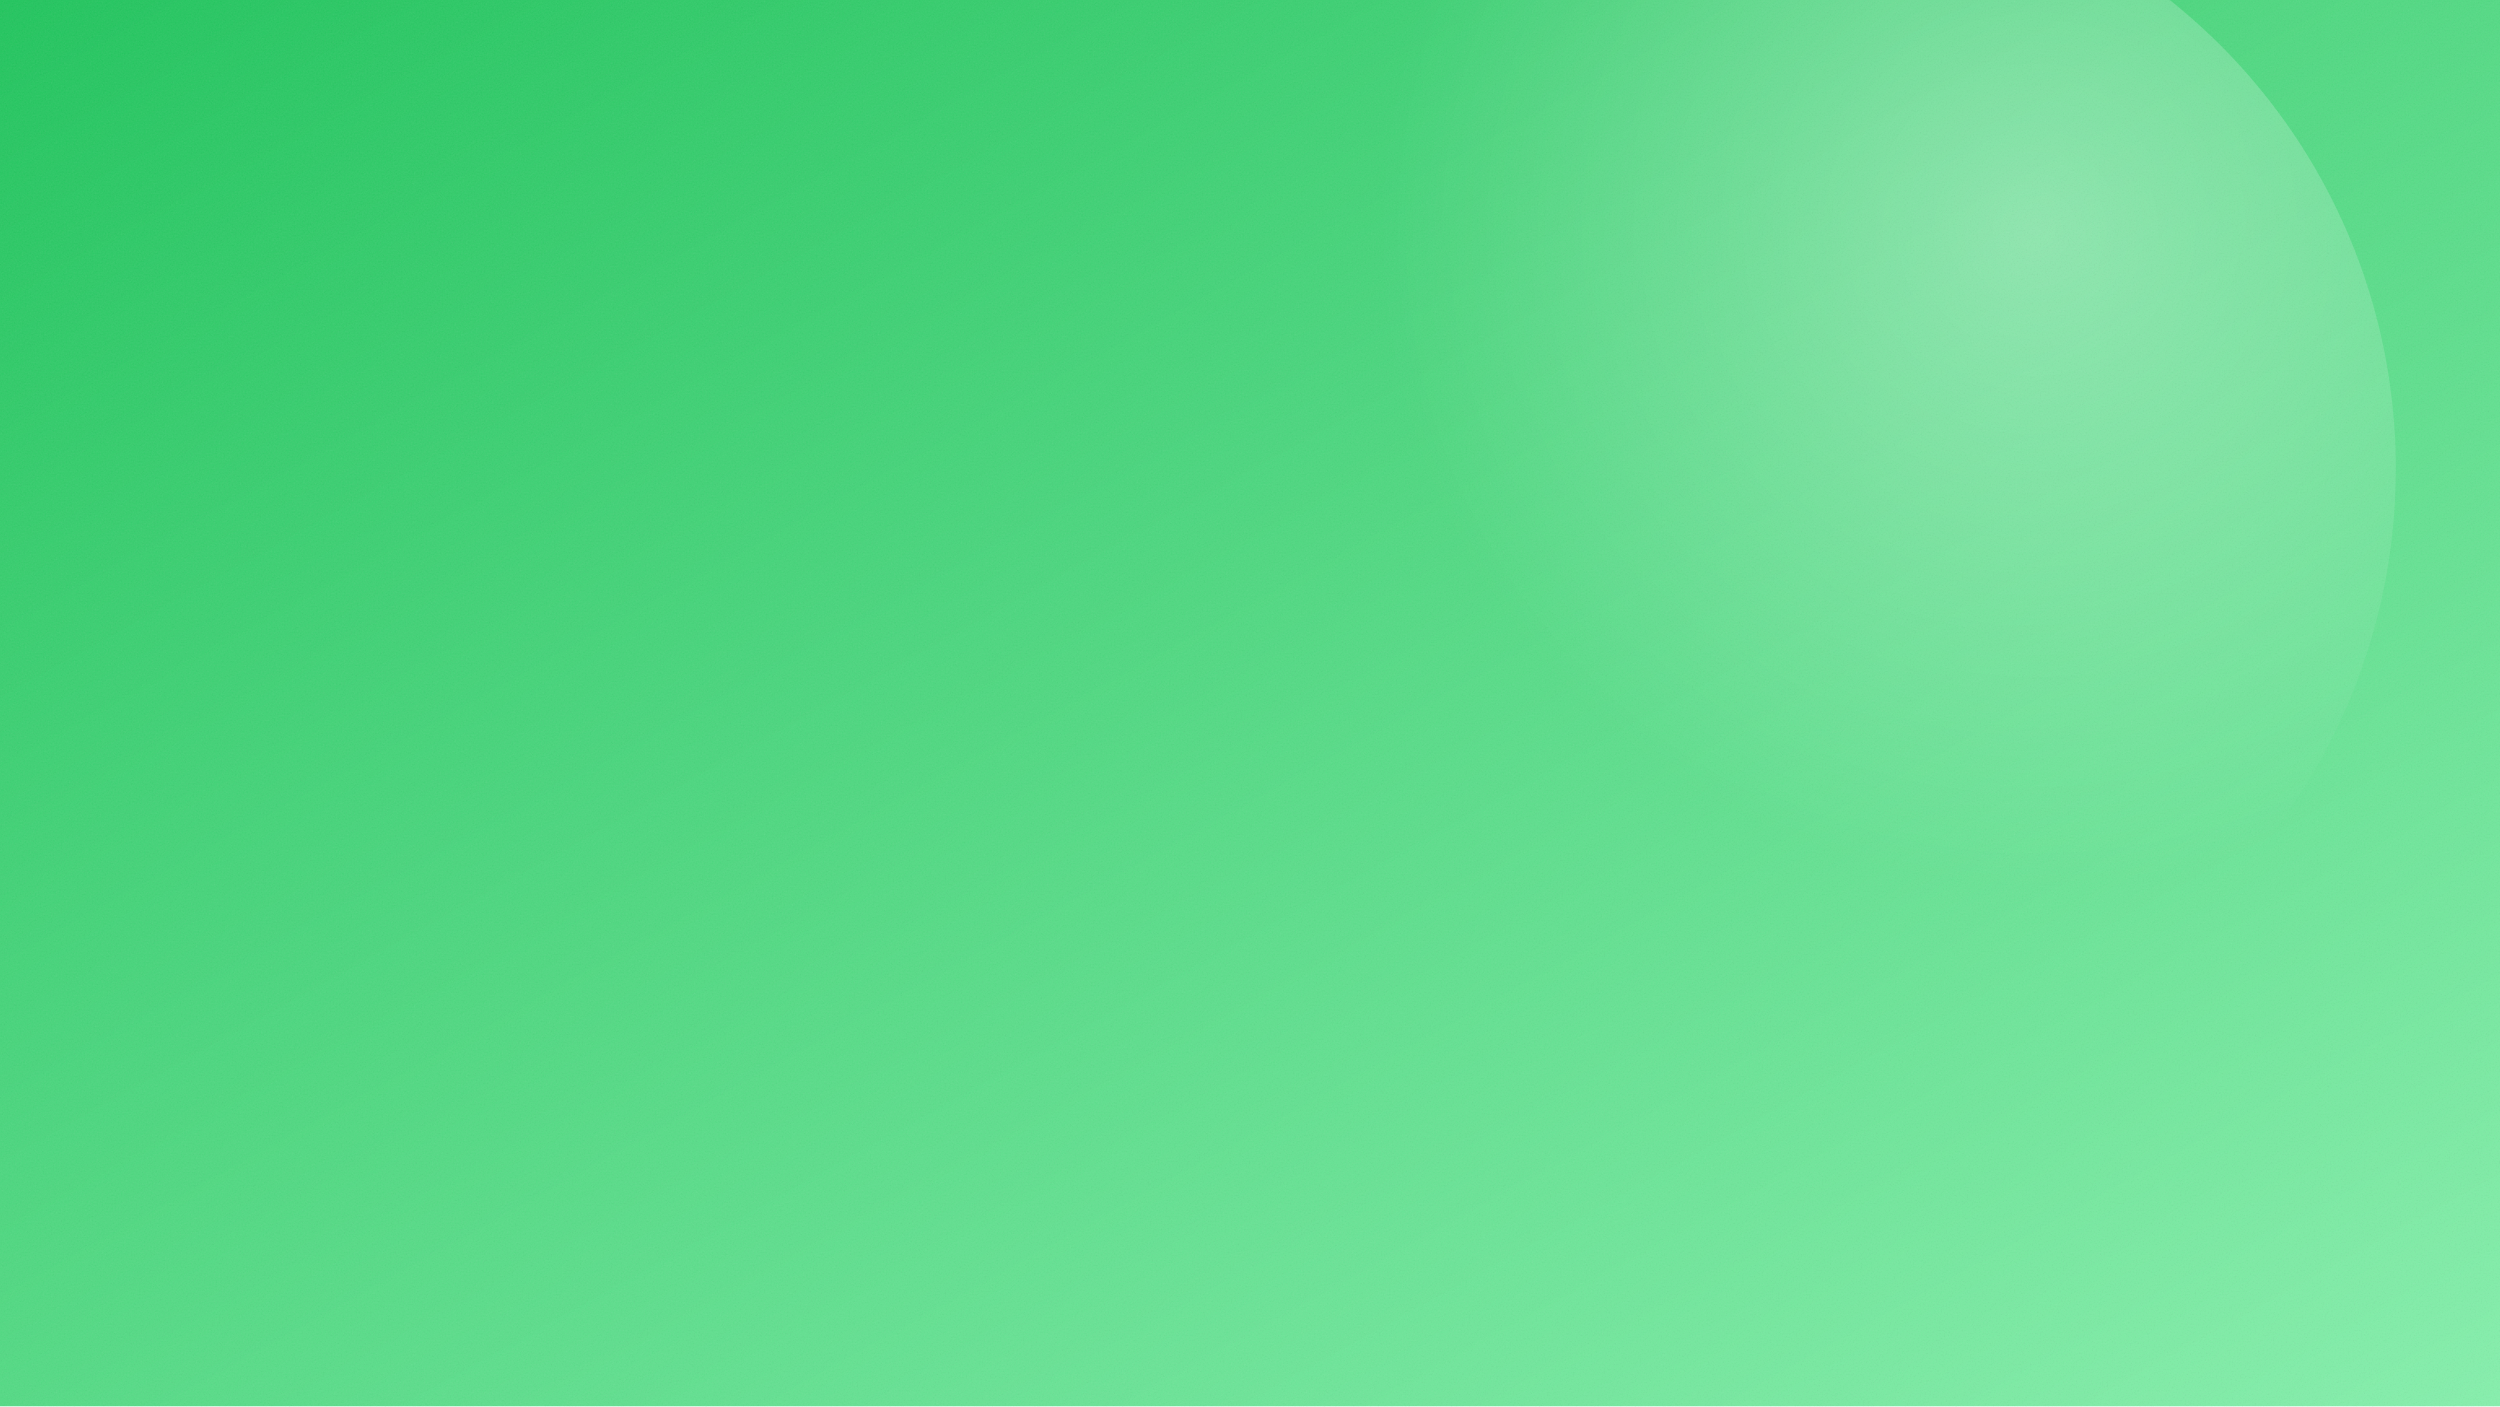
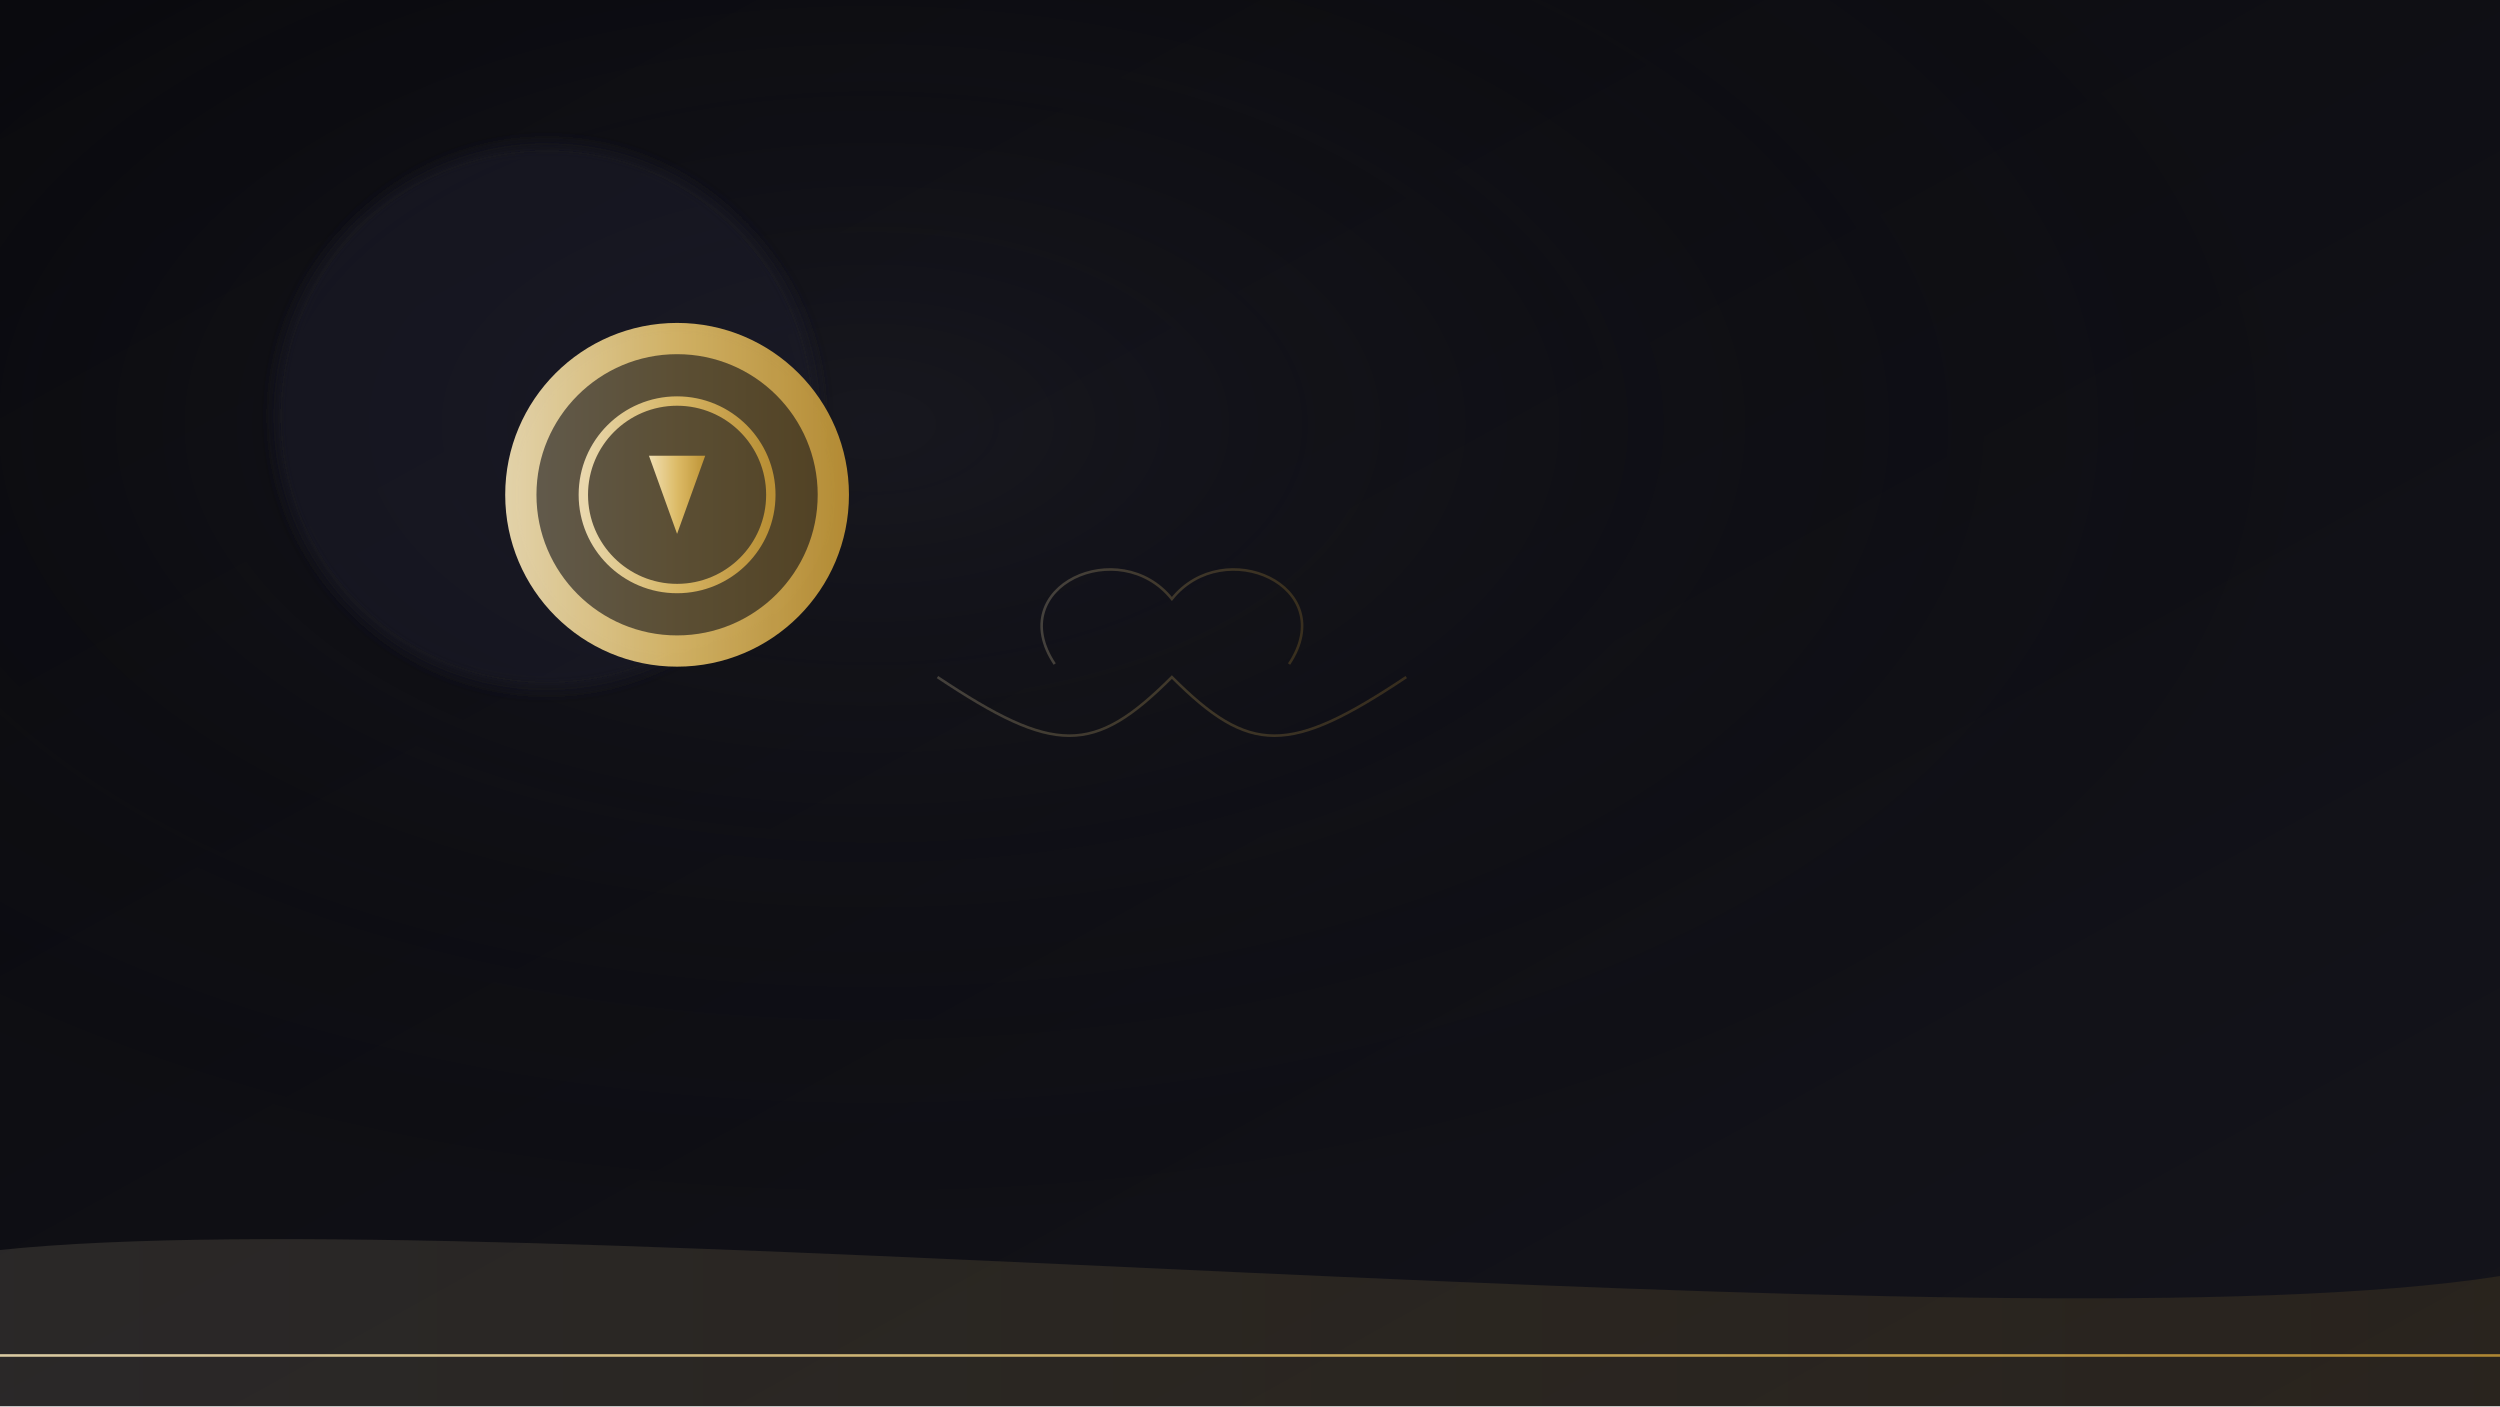
- <svg xmlns="http://www.w3.org/2000/svg" width="1920" height="1080" viewBox="0 0 1920 1080">
+ <svg xmlns="http://www.w3.org/2000/svg" viewBox="0 0 1920 1080" width="1920" height="1080">
  <defs>
-     <linearGradient id="g2" x1="0" y1="0" x2="1" y2="1">
-       <stop offset="0%" stop-color="#22c55e" />
-       <stop offset="100%" stop-color="#86efac" />
+     <linearGradient id="bBg" x1="0" y1="0" x2="1" y2="1">
+       <stop offset="0" stop-color="#0a0a0e" />
+       <stop offset="1" stop-color="#14141b" />
    </linearGradient>
-     <radialGradient id="glow2" cx="70%" cy="30%" r="55%">
-       <stop offset="0%" stop-color="#ffffff" stop-opacity="0.35" />
-       <stop offset="100%" stop-color="#ffffff" stop-opacity="0" />
+     <radialGradient id="bGlow" cx="35%" cy="30%" r="60%">
+       <stop offset="0" stop-color="#2a2a37" />
+       <stop offset="1" stop-color="transparent" />
    </radialGradient>
-     <filter id="grain2">
-       <feTurbulence type="fractalNoise" baseFrequency="0.8" numOctaves="2" stitchTiles="stitch" />
-       <feColorMatrix type="saturate" values="0" />
-       <feComponentTransfer>
-         <feFuncA type="linear" slope="0.05" />
-       </feComponentTransfer>
-       <feBlend mode="soft-light" />
+     <linearGradient id="bGold" x1="0" y1="0" x2="1" y2="0">
+       <stop offset="0" stop-color="#F8E6B8" />
+       <stop offset="0.5" stop-color="#E3C06A" />
+       <stop offset="1" stop-color="#C49736" />
+     </linearGradient>
+     <filter id="soft" x="-20%" y="-20%" width="140%" height="140%">
+       <feGaussianBlur stdDeviation="6" />
    </filter>
  </defs>
-   <rect width="100%" height="100%" fill="url(#g2)" />
-   <circle cx="1380" cy="360" r="460" fill="url(#glow2)" />
-   <g filter="url(#grain2)">
-     <rect width="100%" height="100%" fill="transparent" />
+   <rect width="1920" height="1080" fill="url(#bBg)" />
+   <rect width="1920" height="1080" fill="url(#bGlow)" opacity=".35" />
+   <circle cx="420" cy="320" r="210" fill="#1f1f29" opacity=".55" filter="url(#soft)" />
+   <circle cx="520" cy="380" r="120" fill="#2a2a37" opacity=".45" filter="url(#soft)" />
+   <g transform="translate(520,380) scale(1.2)">
+     <circle r="110" fill="url(#bGold)" opacity=".9" />
+     <circle r="90" fill="#0e0e14" opacity=".6" />
+     <path d="M-60 0 A60 60 0 1 0 60 0 A60 60 0 1 0 -60 0Z" fill="none" stroke="url(#bGold)" stroke-width="6" opacity=".9" />
+     <path d="M-18 -25 L 18 -25 L 0 25 Z" fill="url(#bGold)" opacity=".95" />
  </g>
+   <g transform="translate(900,520) scale(1.0)" opacity=".22" stroke="url(#bGold)" stroke-width="2" fill="none">
+     <path d="M-180 0 C -90 60, -60 60, 0 0 C 60 60, 90 60, 180 0" />
+     <path d="M-90 -10 C -130 -70, -40 -110, 0 -60 C 40 -110, 130 -70, 90 -10" />
+   </g>
+   <path d="M0 960 C 380 920, 1540 1040, 1920 980 L1920 1080 H0Z" fill="url(#bGold)" opacity=".12" />
+   <rect x="0" y="1040" width="1920" height="2" fill="url(#bGold)" opacity=".85" />
</svg>
